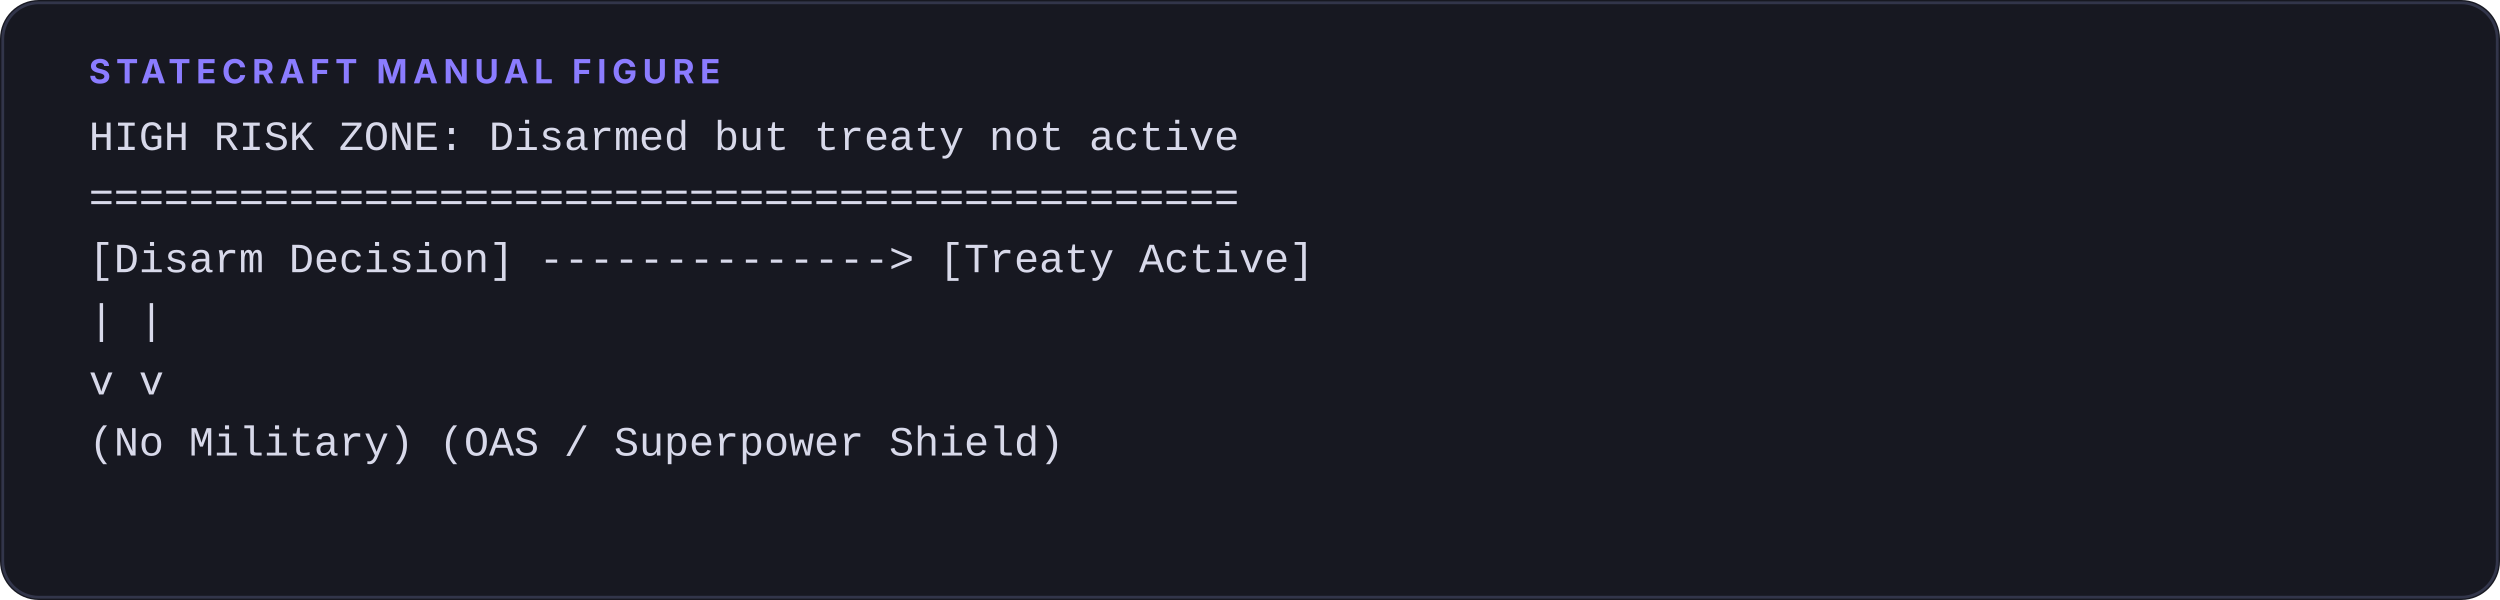
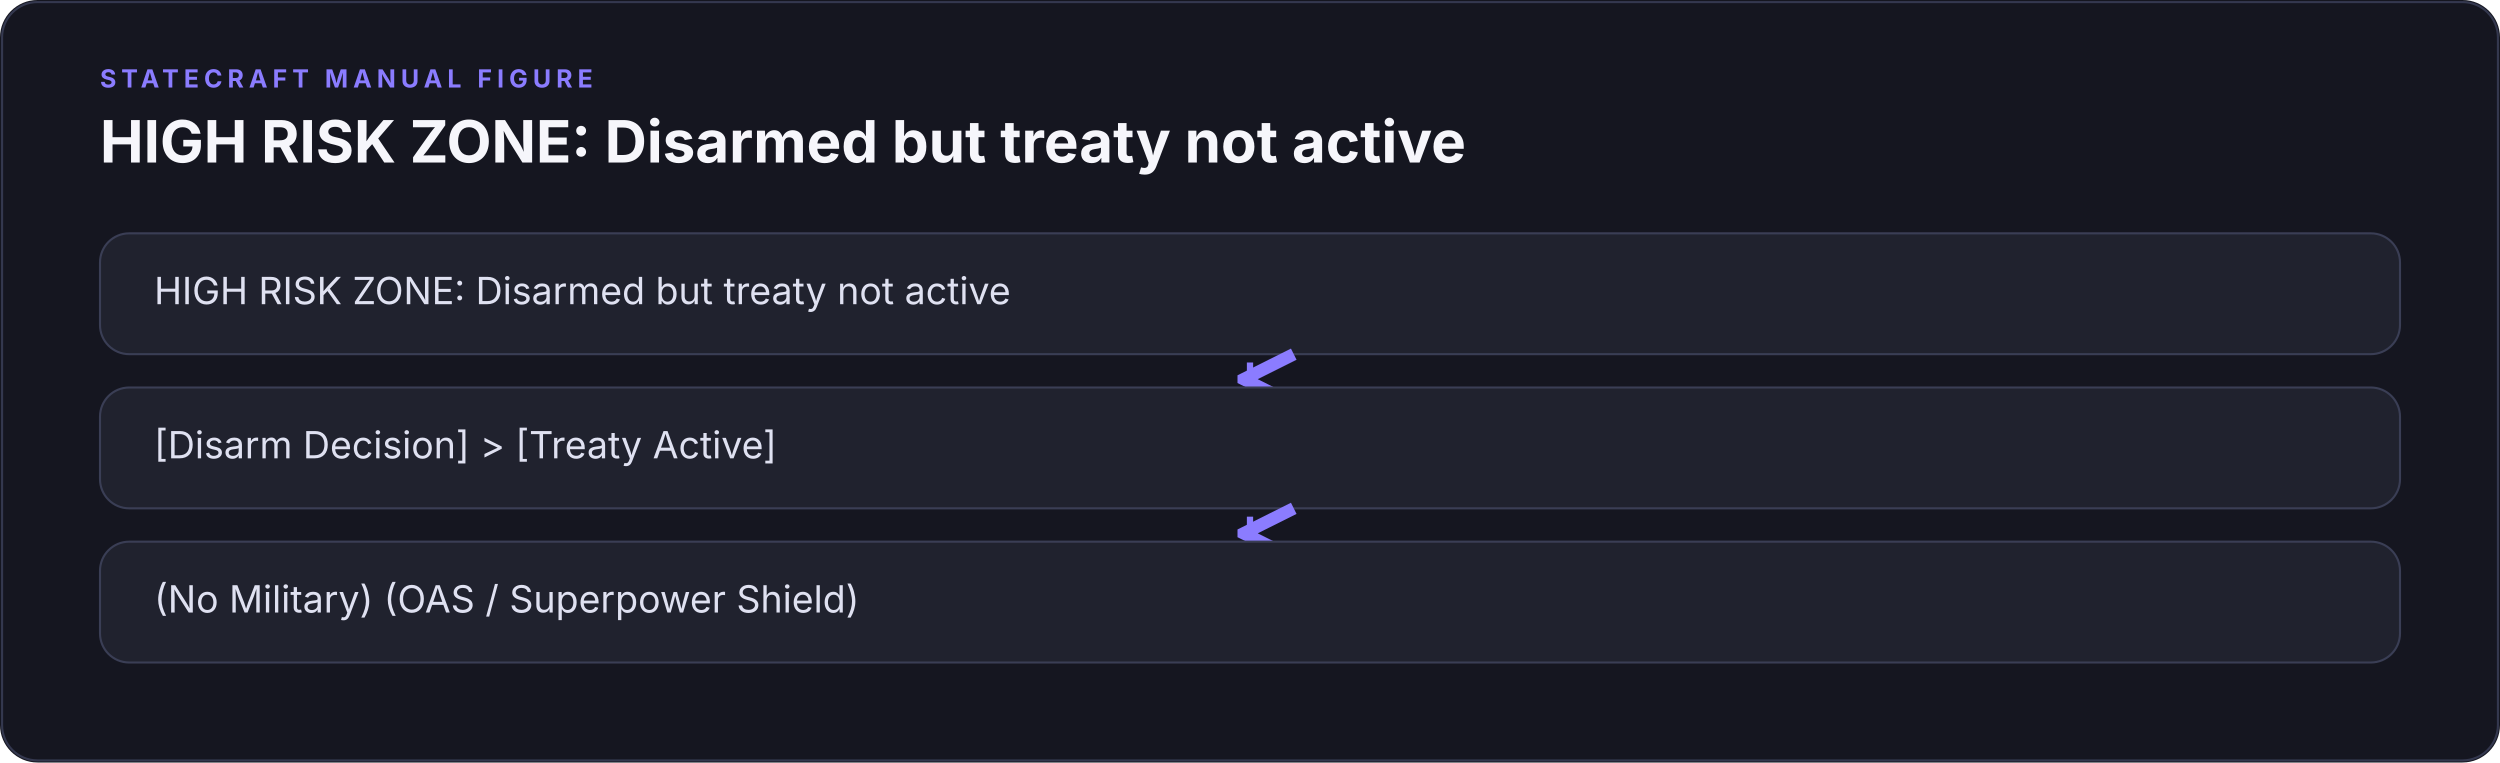
- <svg xmlns="http://www.w3.org/2000/svg" width="900" height="216" viewBox="0 0 900 216" role="img" aria-labelledby="title desc">
-   <rect width="900" height="216" rx="14" fill="#171821" />
-   <rect x="1" y="1" width="898" height="214" rx="13" fill="none" stroke="#32354a" />
-   <text x="32" y="30" class="label">STATECRAFT MANUAL FIGURE</text>
-   <text x="32" y="54" class="line">       HIGH RISK ZONE: Disarmed but treaty not active</text>
-   <text x="32" y="76" class="line">       ==============================================</text>
-   <text x="32" y="98" class="line">       [Disarm Decision] --------------&gt; [Treaty Active]</text>
-   <text x="32" y="120" class="line">              |                                 |</text>
-   <text x="32" y="142" class="line">              v                                 v</text>
-   <text x="32" y="164" class="line">       (No Military)                     (OAS / Superpower Shield)</text>
-   <style>.label{font:700 12px ui-sans-serif,system-ui,-apple-system,BlinkMacSystemFont,'Segoe UI',sans-serif;letter-spacing:2px;fill:#8b7cff}.line{font:15px ui-monospace,SFMono-Regular,Menlo,Consolas,'Liberation Mono',monospace;fill:#d8d9ea}</style>
+ <svg xmlns="http://www.w3.org/2000/svg" width="1200" height="366" viewBox="0 0 1200 366" role="img" aria-labelledby="title desc">
+   <rect width="1200" height="366" rx="18" fill="#151620" />
+   <rect x="1" y="1" width="1198" height="364" rx="17" fill="none" stroke="#34384f" />
+   <text x="48" y="42" class="eyebrow">STATECRAFT MANUAL FIGURE</text>
+   <text x="48" y="78" class="heading">HIGH RISK ZONE: Disarmed but treaty not active</text>
+   <rect x="48" y="112" width="1104" height="58" rx="14" class="card" />
+   <text x="74" y="146" class="body">HIGH RISK ZONE: Disarmed but treaty not active</text>
+   <path d="M600 174 v8" class="arrow" />
+   <rect x="48" y="186" width="1104" height="58" rx="14" class="card" />
+   <text x="74" y="220" class="body">[Disarm Decision] &gt; [Treaty Active]</text>
+   <path d="M600 248 v8" class="arrow" />
+   <rect x="48" y="260" width="1104" height="58" rx="14" class="card" />
+   <text x="74" y="294" class="body">(No Military) (OAS / Superpower Shield)</text>
+   <style>
+     .eyebrow{font:700 12px ui-sans-serif,system-ui,-apple-system,BlinkMacSystemFont,'Segoe UI',sans-serif;letter-spacing:2.4px;fill:#8b7cff}.heading{font:700 28px ui-sans-serif,system-ui,-apple-system,BlinkMacSystemFont,'Segoe UI',sans-serif;fill:#f6f6fb}.card{fill:#20222e;stroke:#3a3e55}.body{font:18px ui-sans-serif,system-ui,-apple-system,BlinkMacSystemFont,'Segoe UI',sans-serif;fill:#dfe1f1}.arrow{stroke:#8b7cff;stroke-width:3;marker-end:url(#arrow)}
+   </style>
+   <defs>
+     <marker id="arrow" markerWidth="10" markerHeight="10" refX="5" refY="8" orient="auto">
+       <path d="M1,1 L5,9 L9,1" fill="none" stroke="#8b7cff" stroke-width="2" />
+     </marker>
+   </defs>
</svg>
